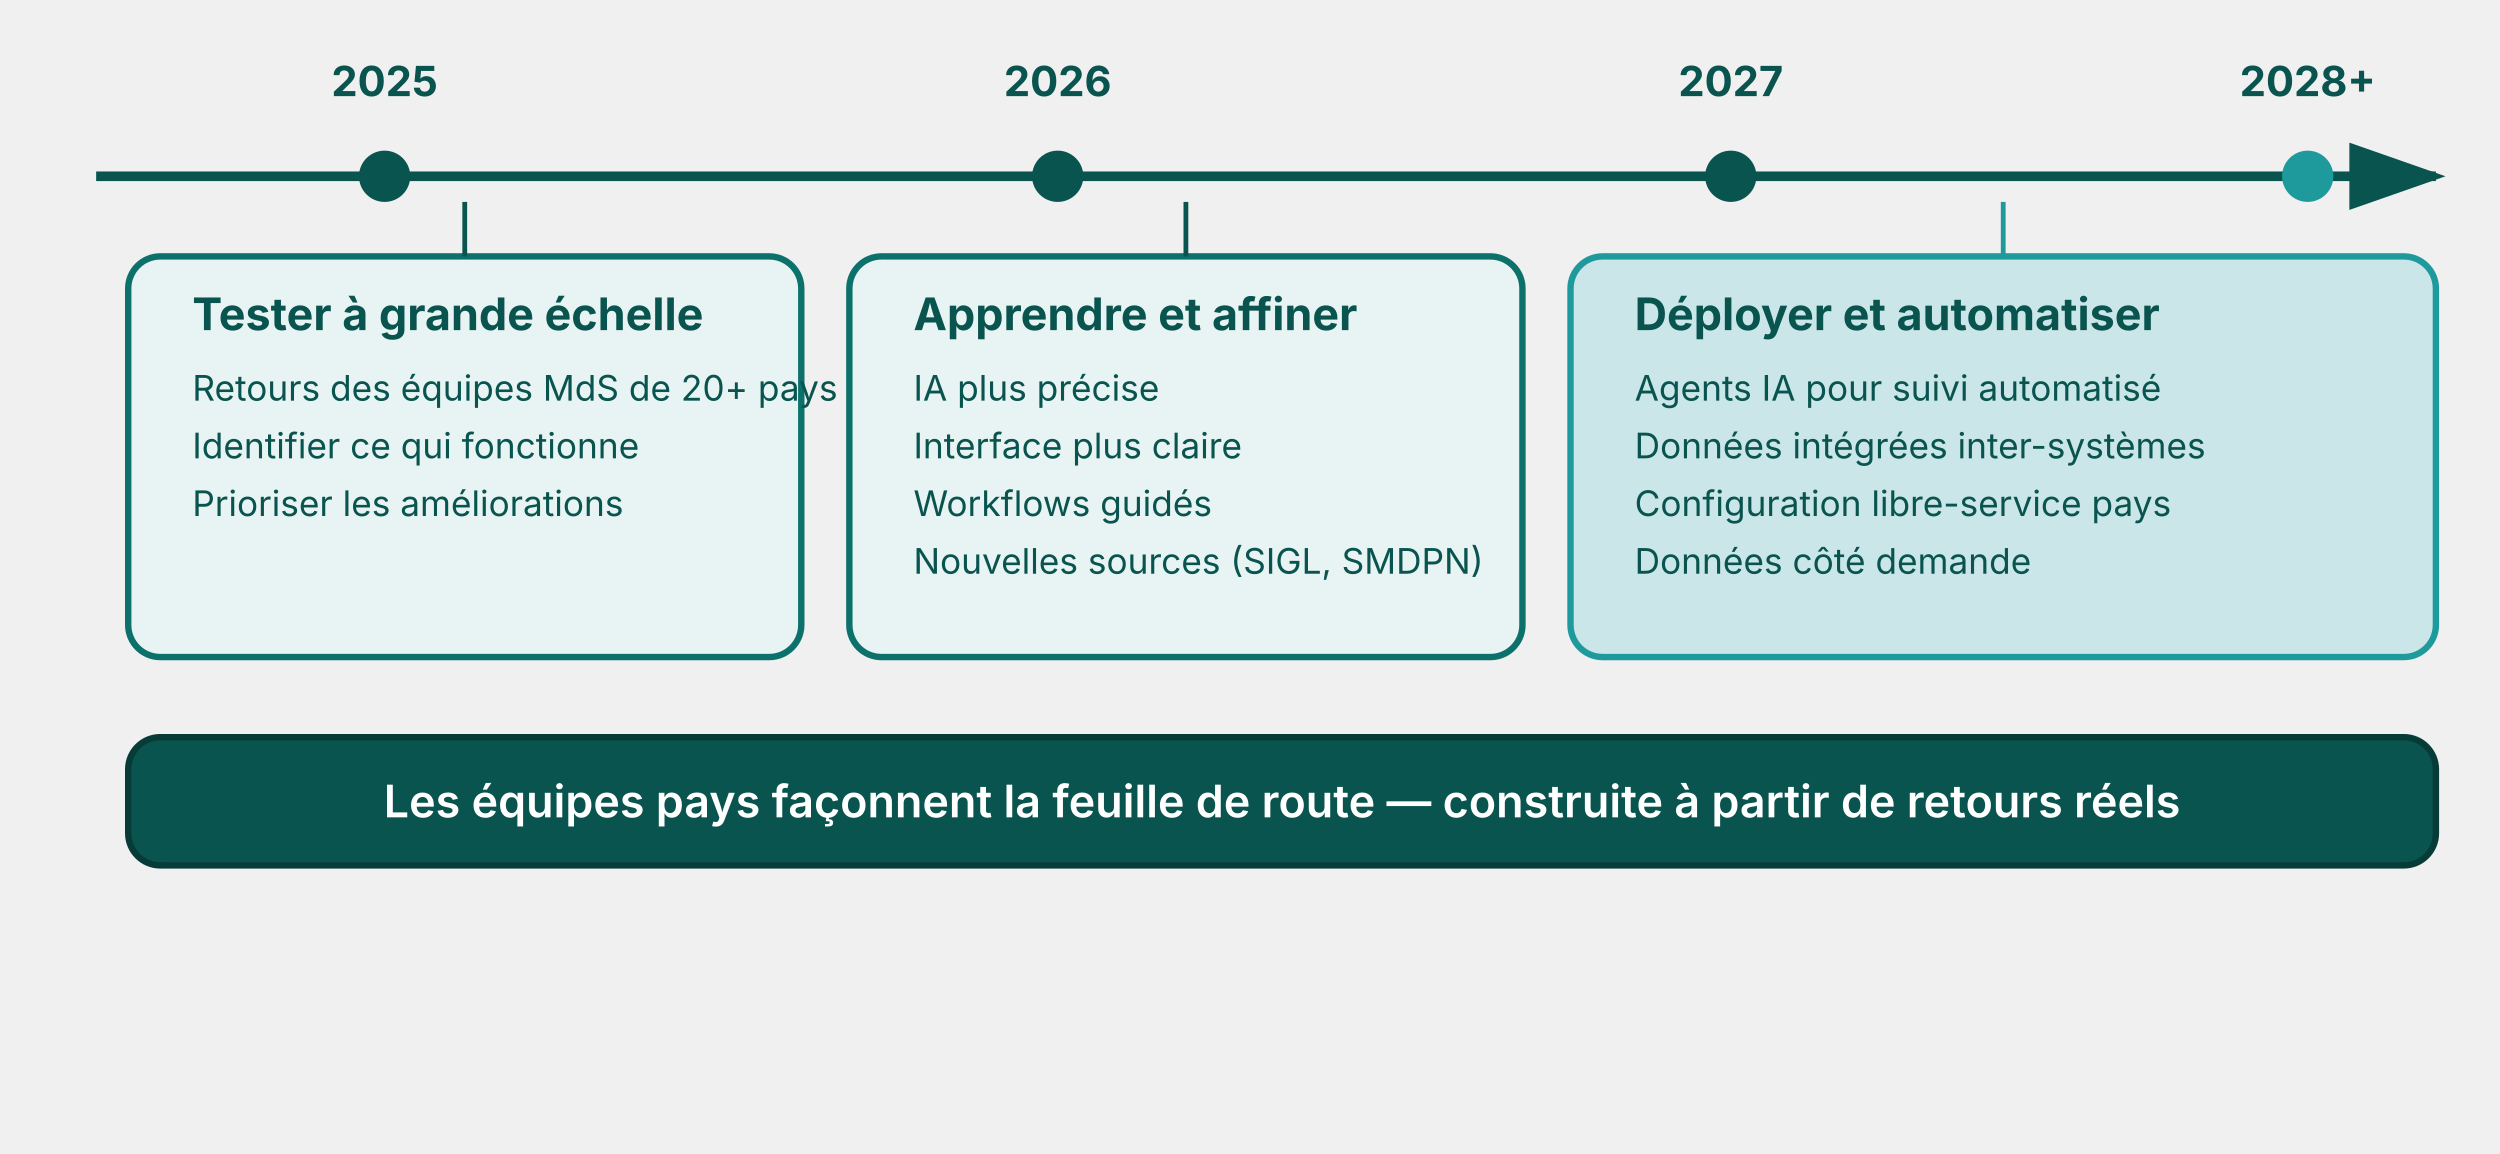
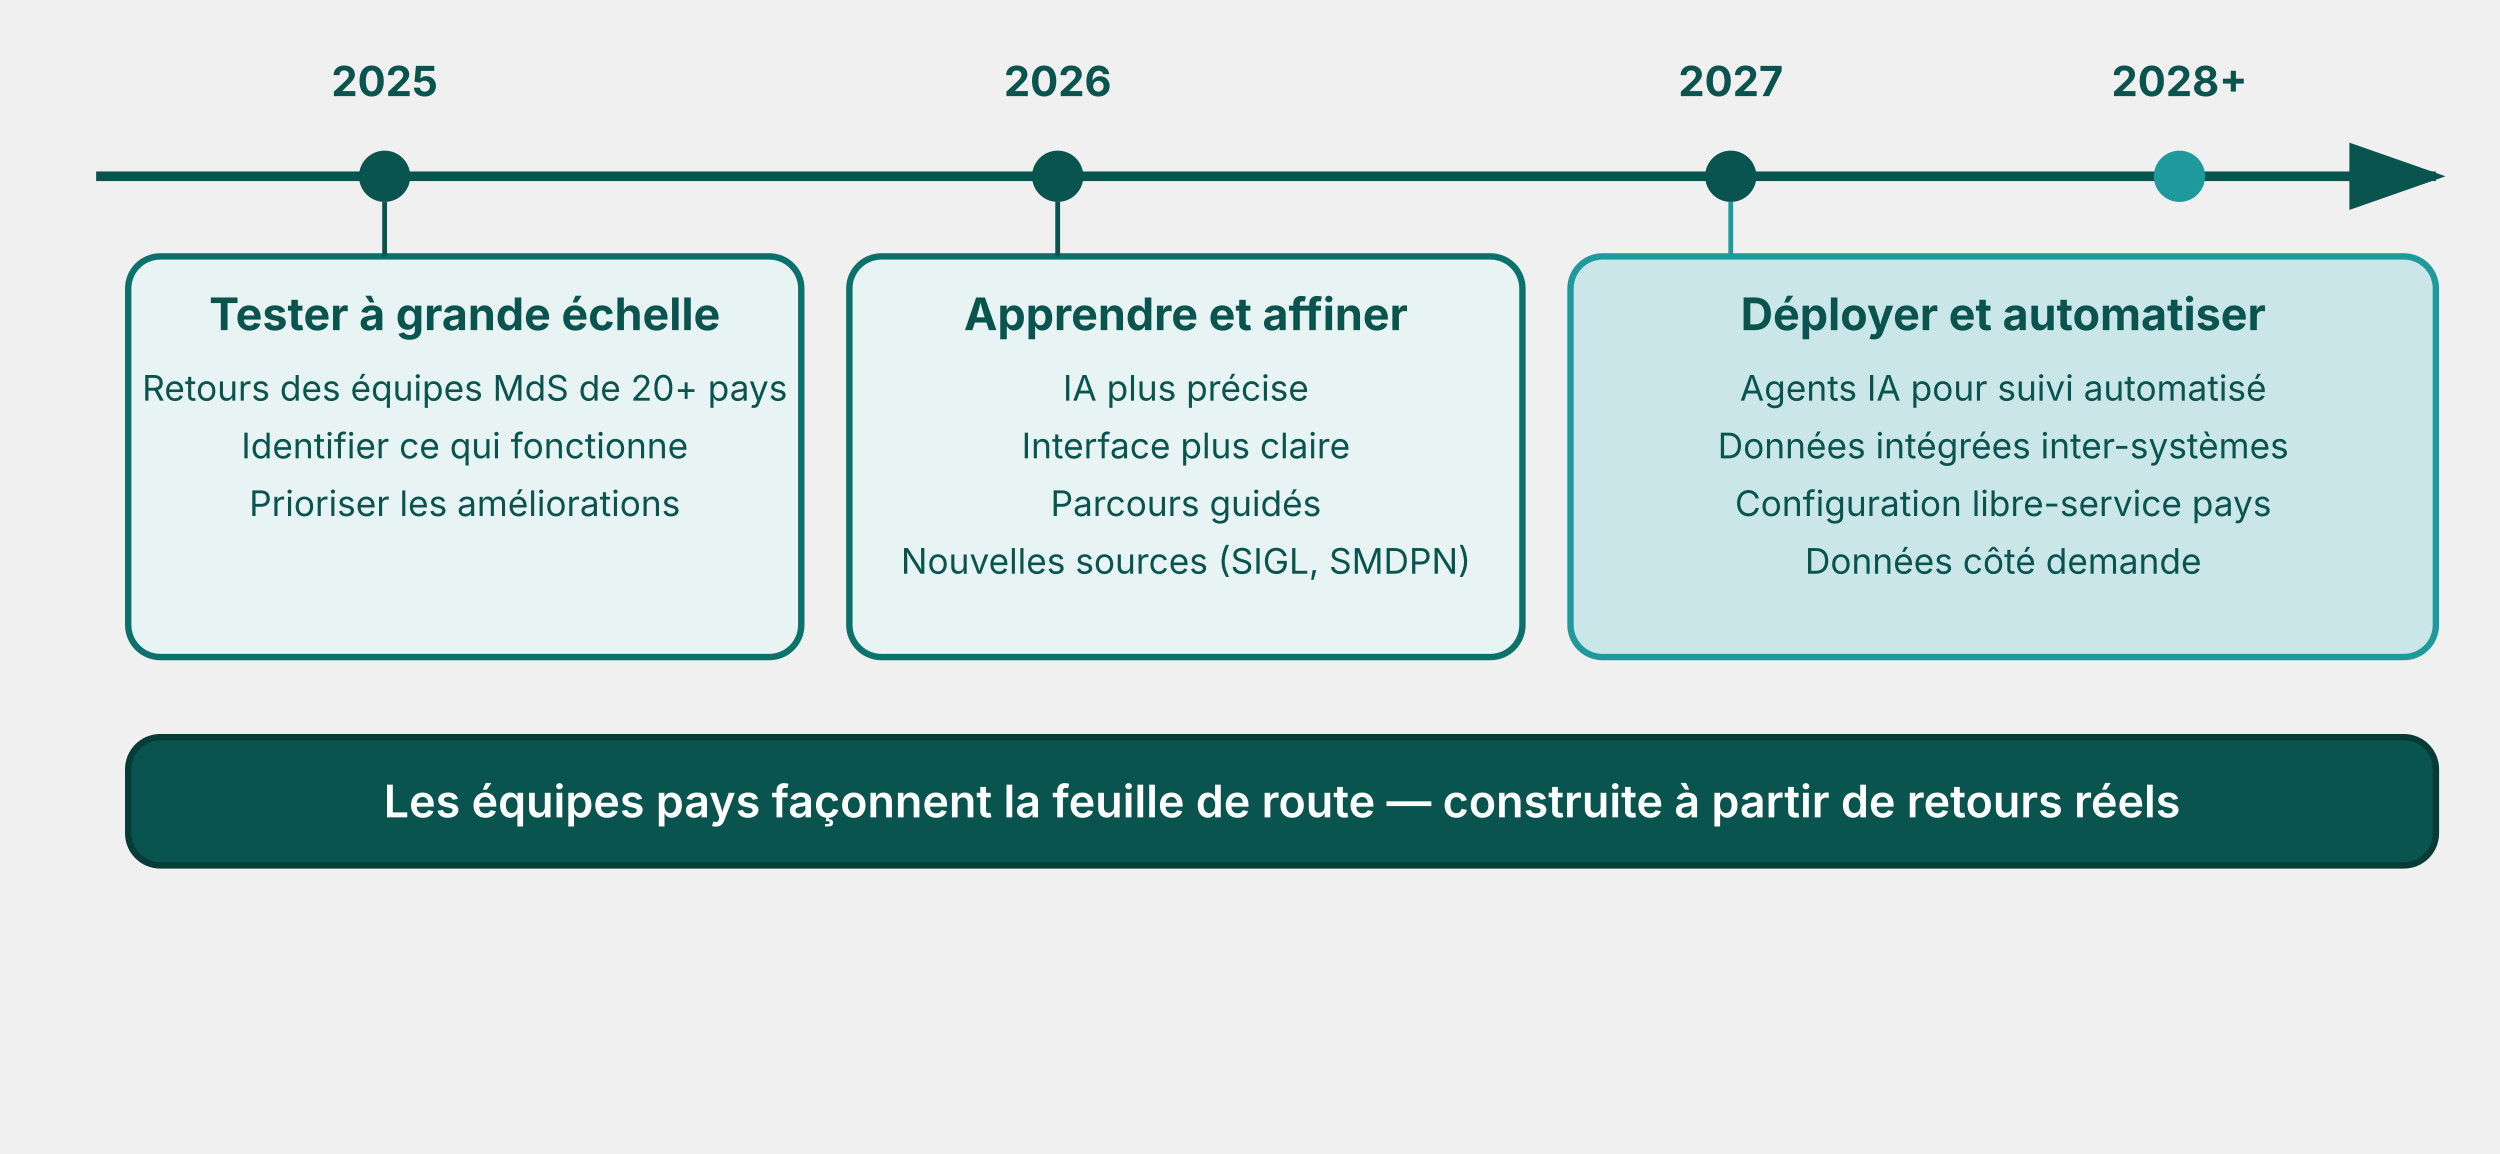
<svg xmlns="http://www.w3.org/2000/svg" viewBox="0 0 780 360">
  <defs>
    <style>
      .box { rx: 10; stroke-width: 2; }
      .phase { fill: #E8F4F3; stroke: #0C716B; }
      .phase-future { fill: #CAE6E9; stroke: #1F9A9C; }
      .phase-lbl { font-family: Inter, sans-serif; font-size: 14px; font-weight: 700; fill: #09544F; }
      .item { font-family: Inter, sans-serif; font-size: 11px; fill: #09544F; }
      .timeline { stroke: #09544F; stroke-width: 3; }
      .dot { fill: #09544F; }
      .dot-future { fill: #1F9A9C; }
      .year { font-family: Inter, sans-serif; font-size: 13px; font-weight: 700; fill: #09544F; text-anchor: middle; }
      .arrow-line { stroke: #09544F; stroke-width: 3; fill: none; marker-end: url(#arr2); }
    </style>
    <marker id="arr2" markerWidth="10" markerHeight="7" refX="9" refY="3.5" orient="auto">
      <polygon points="0 0, 10 3.5, 0 7" fill="#09544F" />
    </marker>
  </defs>
  <line class="arrow-line" x1="30" y1="55" x2="760" y2="55" />
  <circle class="dot" cx="120" cy="55" r="8" />
  <text class="year" x="120" y="30">2025</text>
  <circle class="dot" cx="330" cy="55" r="8" />
  <text class="year" x="330" y="30">2026</text>
  <circle class="dot" cx="540" cy="55" r="8" />
  <text class="year" x="540" y="30">2027</text>
-   <circle class="dot-future" cx="720" cy="55" r="8" />
-   <text class="year" x="720" y="30">2028+</text>
+   <circle class="dot-future" cx="680" cy="55" r="8" />
+   <text class="year" x="680" y="30">2028+</text>
  <rect class="box phase" x="40" y="80" width="210" height="125" />
-   <text class="phase-lbl" x="60" y="103">Tester à grande échelle</text>
-   <text class="item" x="60" y="125">Retours des équipes MdS de 20+ pays</text>
-   <text class="item" x="60" y="143">Identifier ce qui fonctionne</text>
-   <text class="item" x="60" y="161">Prioriser les améliorations</text>
-   <line x1="145" y1="63" x2="145" y2="80" stroke="#09544F" stroke-width="1.5" />
+   <text class="phase-lbl" x="145" y="103" text-anchor="middle">Tester à grande échelle</text>
+   <text class="item" x="145" y="125" text-anchor="middle">Retours des équipes MdS de 20+ pays</text>
+   <text class="item" x="145" y="143" text-anchor="middle">Identifier ce qui fonctionne</text>
+   <text class="item" x="145" y="161" text-anchor="middle">Prioriser les améliorations</text>
+   <line x1="120" y1="63" x2="120" y2="80" stroke="#09544F" stroke-width="1.5" />
  <rect class="box phase" x="265" y="80" width="210" height="125" />
-   <text class="phase-lbl" x="285" y="103">Apprendre et affiner</text>
-   <text class="item" x="285" y="125">IA plus précise</text>
-   <text class="item" x="285" y="143">Interface plus claire</text>
-   <text class="item" x="285" y="161">Workflows guidés</text>
-   <text class="item" x="285" y="179">Nouvelles sources (SIGL, SMDPN)</text>
-   <line x1="370" y1="63" x2="370" y2="80" stroke="#09544F" stroke-width="1.5" />
+   <text class="phase-lbl" x="370" y="103" text-anchor="middle">Apprendre et affiner</text>
+   <text class="item" x="370" y="125" text-anchor="middle">IA plus précise</text>
+   <text class="item" x="370" y="143" text-anchor="middle">Interface plus claire</text>
+   <text class="item" x="370" y="161" text-anchor="middle">Parcours guidés</text>
+   <text class="item" x="370" y="179" text-anchor="middle">Nouvelles sources (SIGL, SMDPN)</text>
+   <line x1="330" y1="63" x2="330" y2="80" stroke="#09544F" stroke-width="1.5" />
  <rect class="box phase-future" x="490" y="80" width="270" height="125" />
-   <text class="phase-lbl" x="510" y="103">Déployer et automatiser</text>
-   <text class="item" x="510" y="125">Agents IA pour suivi automatisé</text>
-   <text class="item" x="510" y="143">Données intégrées inter-systèmes</text>
-   <text class="item" x="510" y="161">Configuration libre-service pays</text>
-   <text class="item" x="510" y="179">Données côté demande</text>
-   <line x1="625" y1="63" x2="625" y2="80" stroke="#1F9A9C" stroke-width="1.5" />
+   <text class="phase-lbl" x="625" y="103" text-anchor="middle">Déployer et automatiser</text>
+   <text class="item" x="625" y="125" text-anchor="middle">Agents IA pour suivi automatisé</text>
+   <text class="item" x="625" y="143" text-anchor="middle">Données intégrées inter-systèmes</text>
+   <text class="item" x="625" y="161" text-anchor="middle">Configuration libre-service pays</text>
+   <text class="item" x="625" y="179" text-anchor="middle">Données côté demande</text>
+   <line x1="540" y1="63" x2="540" y2="80" stroke="#1F9A9C" stroke-width="1.5" />
  <rect class="box" x="40" y="230" width="720" height="40" fill="#09544F" stroke="#073B38" rx="10" />
  <text font-family="Inter, sans-serif" font-size="14px" font-weight="600" fill="#fff" text-anchor="middle" x="400" y="255">Les équipes pays façonnent la feuille de route — construite à partir de retours réels</text>
</svg>
